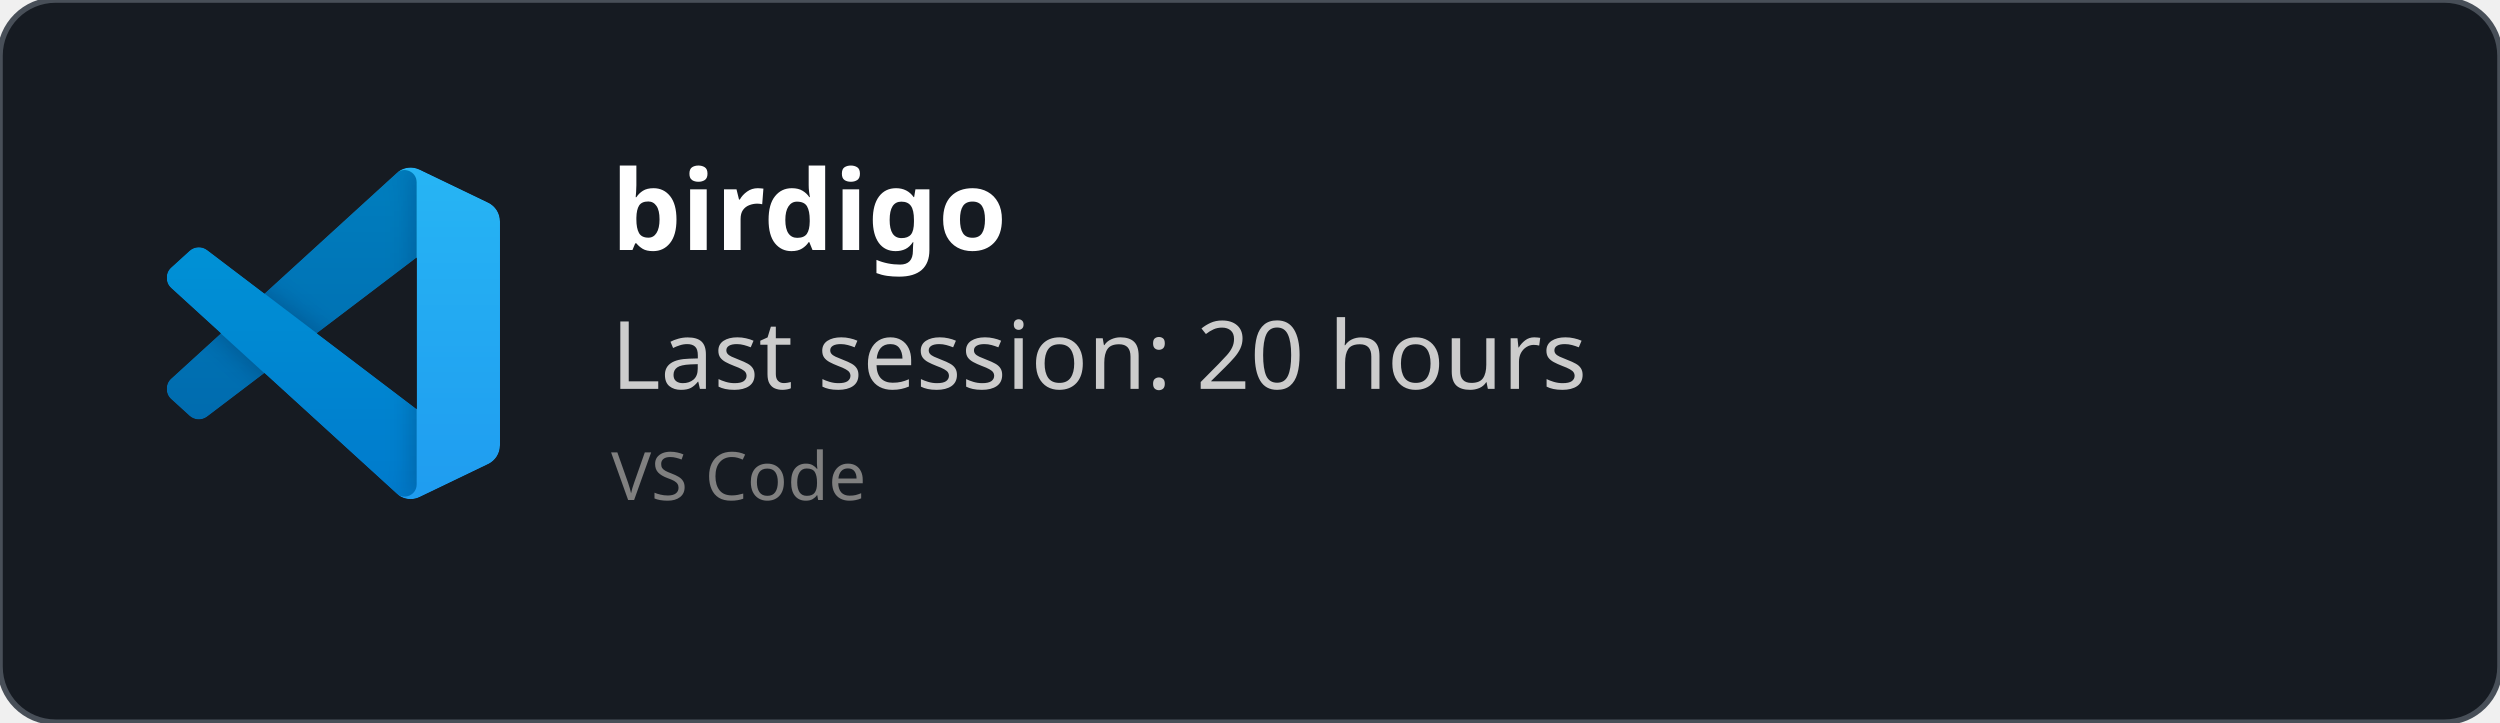
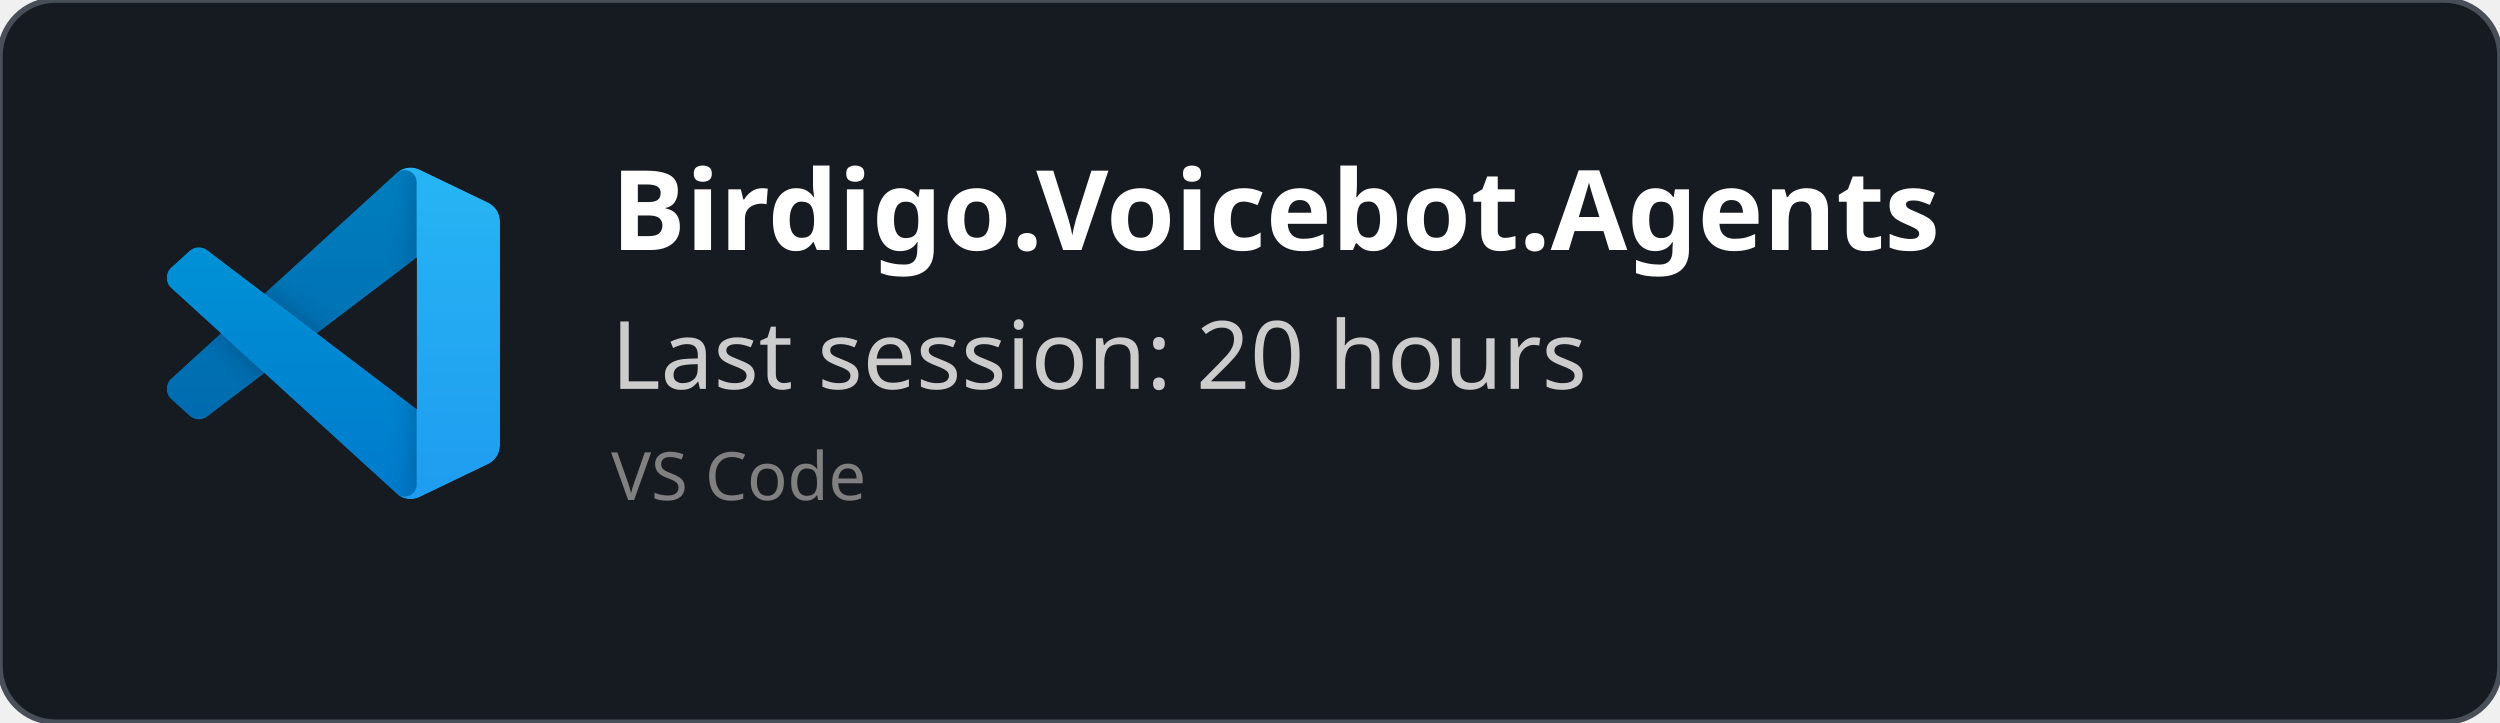
<svg xmlns="http://www.w3.org/2000/svg" width="450" height="130" viewBox="0 0 450 130" fill="none" role="img">
  <style>
    *{
        font-family: 'Segoe UI', Ubuntu, monospace
    }
    </style>
  <defs>
    <clipPath id="horizontalClip" x="20" y="20" width="500" height="200">
      <rect x="90" y="20" width="300" height="50" />
    </clipPath>
  </defs>
  <rect width="450" height="130" fill="rgba(22,27,34)" stroke="#484f58" stroke-width="1" fill-opacity="1" stroke-opacity="1" x="0" y="0" rx="10px" ry="10px">
    </rect>
  <svg width="60" height="60" x="30" y="30" viewBox="0 0 100 100" fill="none" id="vscode">
    <mask id="mask0" mask-type="alpha" maskUnits="userSpaceOnUse" x="0" y="0" width="100" height="100">
      <path fill-rule="evenodd" clip-rule="evenodd" d="M70.912 99.317C72.487 99.931 74.283 99.891 75.873 99.126L96.461 89.22C98.624 88.179 100 85.989 100 83.587V16.413C100 14.011 98.624 11.822 96.461 10.781L75.873 0.874C73.786 -0.13 71.345 0.116 69.513 1.447C69.252 1.637 69.003 1.849 68.769 2.083L29.355 38.041L12.187 25.01C10.589 23.797 8.354 23.896 6.869 25.246L1.363 30.255C-0.453 31.906 -0.455 34.763 1.359 36.417L16.247 50L1.359 63.583C-0.455 65.237 -0.453 68.094 1.363 69.745L6.869 74.754C8.354 76.104 10.589 76.204 12.187 74.99L29.355 61.959L68.769 97.917C69.392 98.541 70.125 99.01 70.912 99.317ZM75.015 27.299L45.109 50L75.015 72.701V27.299Z" fill="white" />
    </mask>
    <g mask="url(#mask0)">
      <path d="M96.461 10.796L75.857 0.876C73.472 -0.273 70.622 0.212 68.75 2.083L1.299 63.583C-0.516 65.237 -0.514 68.094 1.303 69.745L6.813 74.754C8.298 76.104 10.535 76.204 12.134 74.99L93.361 13.37C96.086 11.303 100 13.246 100 16.667V16.427C100 14.027 98.625 11.838 96.461 10.796Z" fill="#0065A9" />
      <g filter="url(#filter0_d)">
        <path d="M96.461 89.204L75.857 99.124C73.472 100.273 70.622 99.788 68.75 97.917L1.299 36.417C-0.516 34.763 -0.514 31.906 1.303 30.255L6.813 25.246C8.298 23.896 10.535 23.796 12.134 25.009L93.361 86.63C96.086 88.697 100 86.754 100 83.333V83.573C100 85.974 98.625 88.162 96.461 89.204Z" fill="#007ACC" />
      </g>
      <g filter="url(#filter1_d)">
        <path d="M75.858 99.126C73.472 100.274 70.622 99.788 68.75 97.917C71.056 100.223 75 98.59 75 95.328V4.672C75 1.41 71.056 -0.223 68.75 2.083C70.622 0.211 73.472 -0.274 75.858 0.874L96.459 10.781C98.623 11.822 100 14.011 100 16.413V83.587C100 85.989 98.623 88.179 96.459 89.22L75.858 99.126Z" fill="#1F9CF0" />
      </g>
      <g style="mix-blend-mode:overlay" opacity="0.25">
        <path fill-rule="evenodd" clip-rule="evenodd" d="M70.851 99.317C72.426 99.931 74.222 99.891 75.812 99.126L96.4 89.22C98.563 88.179 99.939 85.989 99.939 83.587V16.413C99.939 14.011 98.564 11.822 96.4 10.781L75.812 0.874C73.725 -0.13 71.284 0.116 69.453 1.447C69.191 1.637 68.942 1.849 68.708 2.083L29.294 38.041L12.126 25.01C10.528 23.796 8.293 23.896 6.809 25.246L1.302 30.255C-0.513 31.906 -0.515 34.763 1.298 36.417L16.186 50L1.298 63.583C-0.515 65.237 -0.513 68.094 1.302 69.745L6.809 74.754C8.293 76.104 10.528 76.204 12.126 74.99L29.294 61.959L68.708 97.917C69.332 98.54 70.064 99.01 70.851 99.317ZM74.954 27.299L45.048 50L74.954 72.701V27.299Z" fill="url(#paint0_linear)" />
      </g>
    </g>
    <defs>
      <filter id="filter0_d" x="-8.394" y="15.829" width="116.727" height="92.246" filterUnits="userSpaceOnUse" color-interpolation-filters="sRGB">
        <feFlood flood-opacity="0" result="BackgroundImageFix" />
        <feColorMatrix in="SourceAlpha" type="matrix" values="0 0 0 0 0 0 0 0 0 0 0 0 0 0 0 0 0 0 127 0" />
        <feOffset />
        <feGaussianBlur stdDeviation="4.167" />
        <feColorMatrix type="matrix" values="0 0 0 0 0 0 0 0 0 0 0 0 0 0 0 0 0 0 0.25 0" />
        <feBlend mode="overlay" in2="BackgroundImageFix" result="effect1_dropShadow" />
        <feBlend mode="normal" in="SourceGraphic" in2="effect1_dropShadow" result="shape" />
      </filter>
      <filter id="filter1_d" x="60.417" y="-8.076" width="47.917" height="116.151" filterUnits="userSpaceOnUse" color-interpolation-filters="sRGB">
        <feFlood flood-opacity="0" result="BackgroundImageFix" />
        <feColorMatrix in="SourceAlpha" type="matrix" values="0 0 0 0 0 0 0 0 0 0 0 0 0 0 0 0 0 0 127 0" />
        <feOffset />
        <feGaussianBlur stdDeviation="4.167" />
        <feColorMatrix type="matrix" values="0 0 0 0 0 0 0 0 0 0 0 0 0 0 0 0 0 0 0.25 0" />
        <feBlend mode="overlay" in2="BackgroundImageFix" result="effect1_dropShadow" />
        <feBlend mode="normal" in="SourceGraphic" in2="effect1_dropShadow" result="shape" />
      </filter>
      <linearGradient id="paint0_linear" x1="49.939" y1="0.258" x2="49.939" y2="99.742" gradientUnits="userSpaceOnUse">
        <stop stop-color="white" />
        <stop offset="1" stop-color="white" stop-opacity="0" />
      </linearGradient>
    </defs>
  </svg>
  <text x="110" y="45" font-size="20" clip-path="url(#horizontalClip)" font-weight="bold" font-family="Ubuntu" fill="white">
-     birdigo
+     Birdigo.Voicebot.Agents
    </text>
  <text x="110" y="70" font-size="17px" font-family="Ubuntu" fill="#ccc">
    Last session: 20 hours
    </text>
  <text x="110" y="90" font-size="12px" font-family="Ubuntu" fill="grey">
    VS Code
    </text>
</svg>
